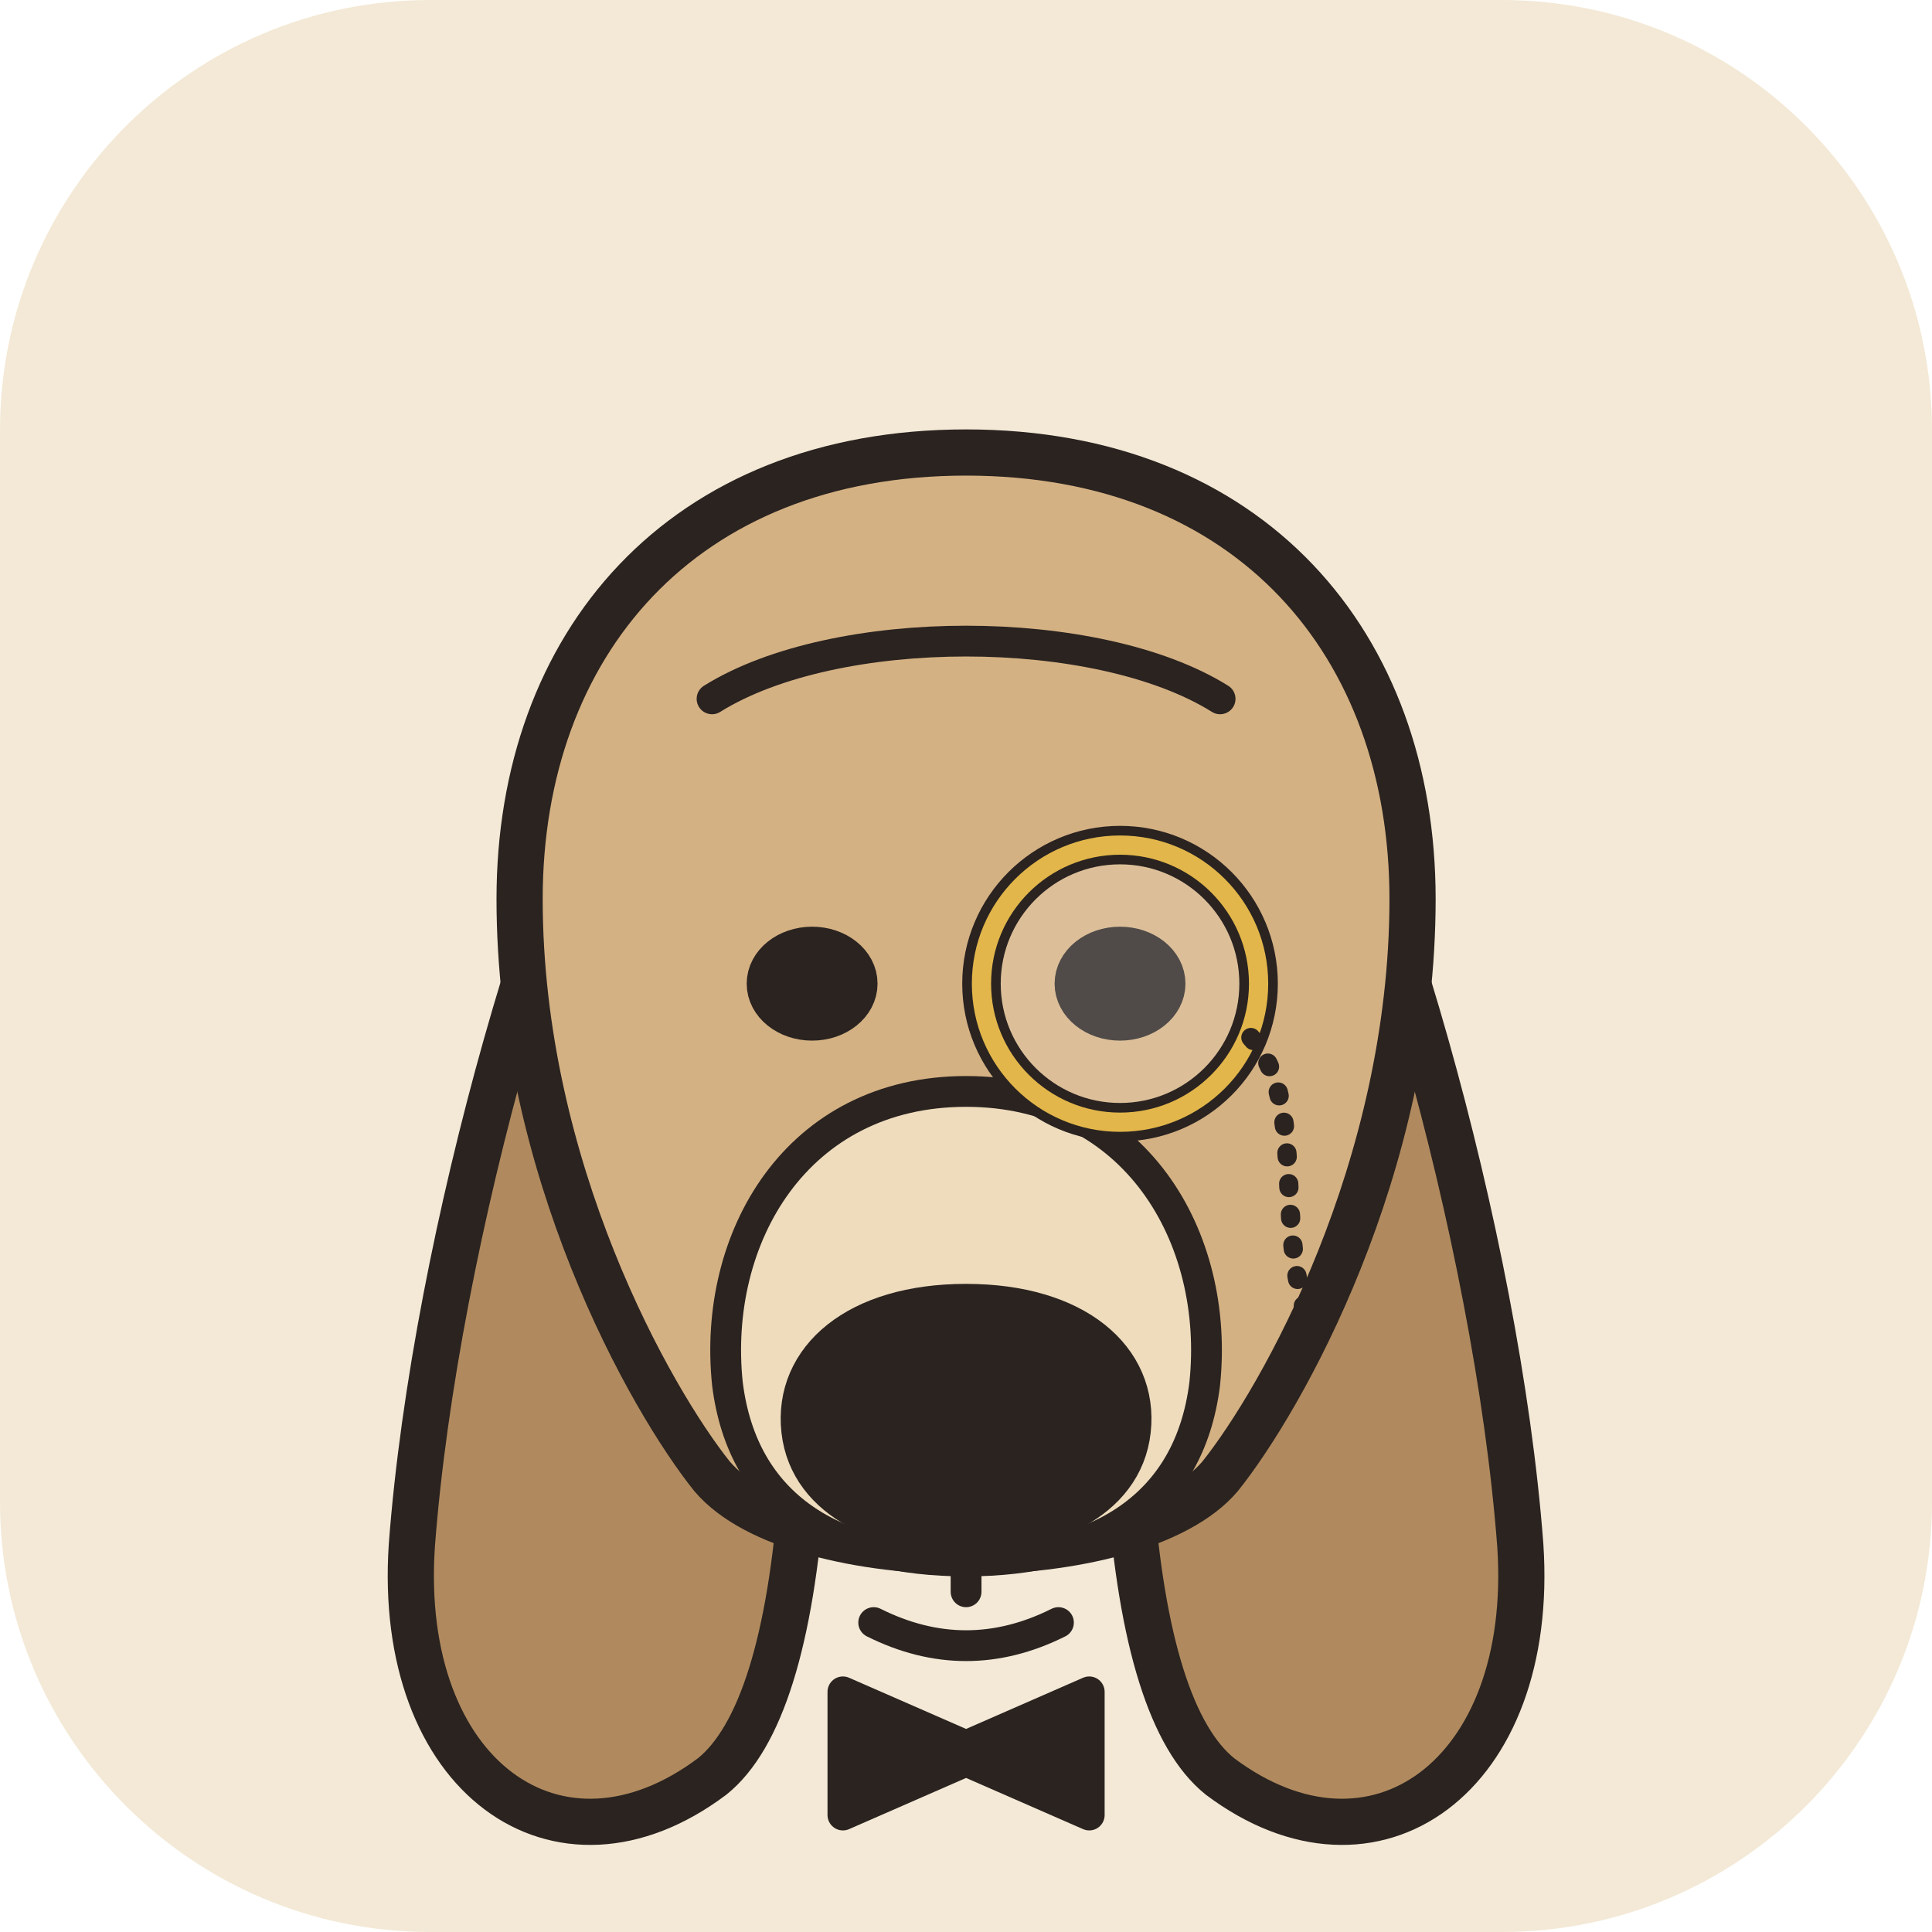
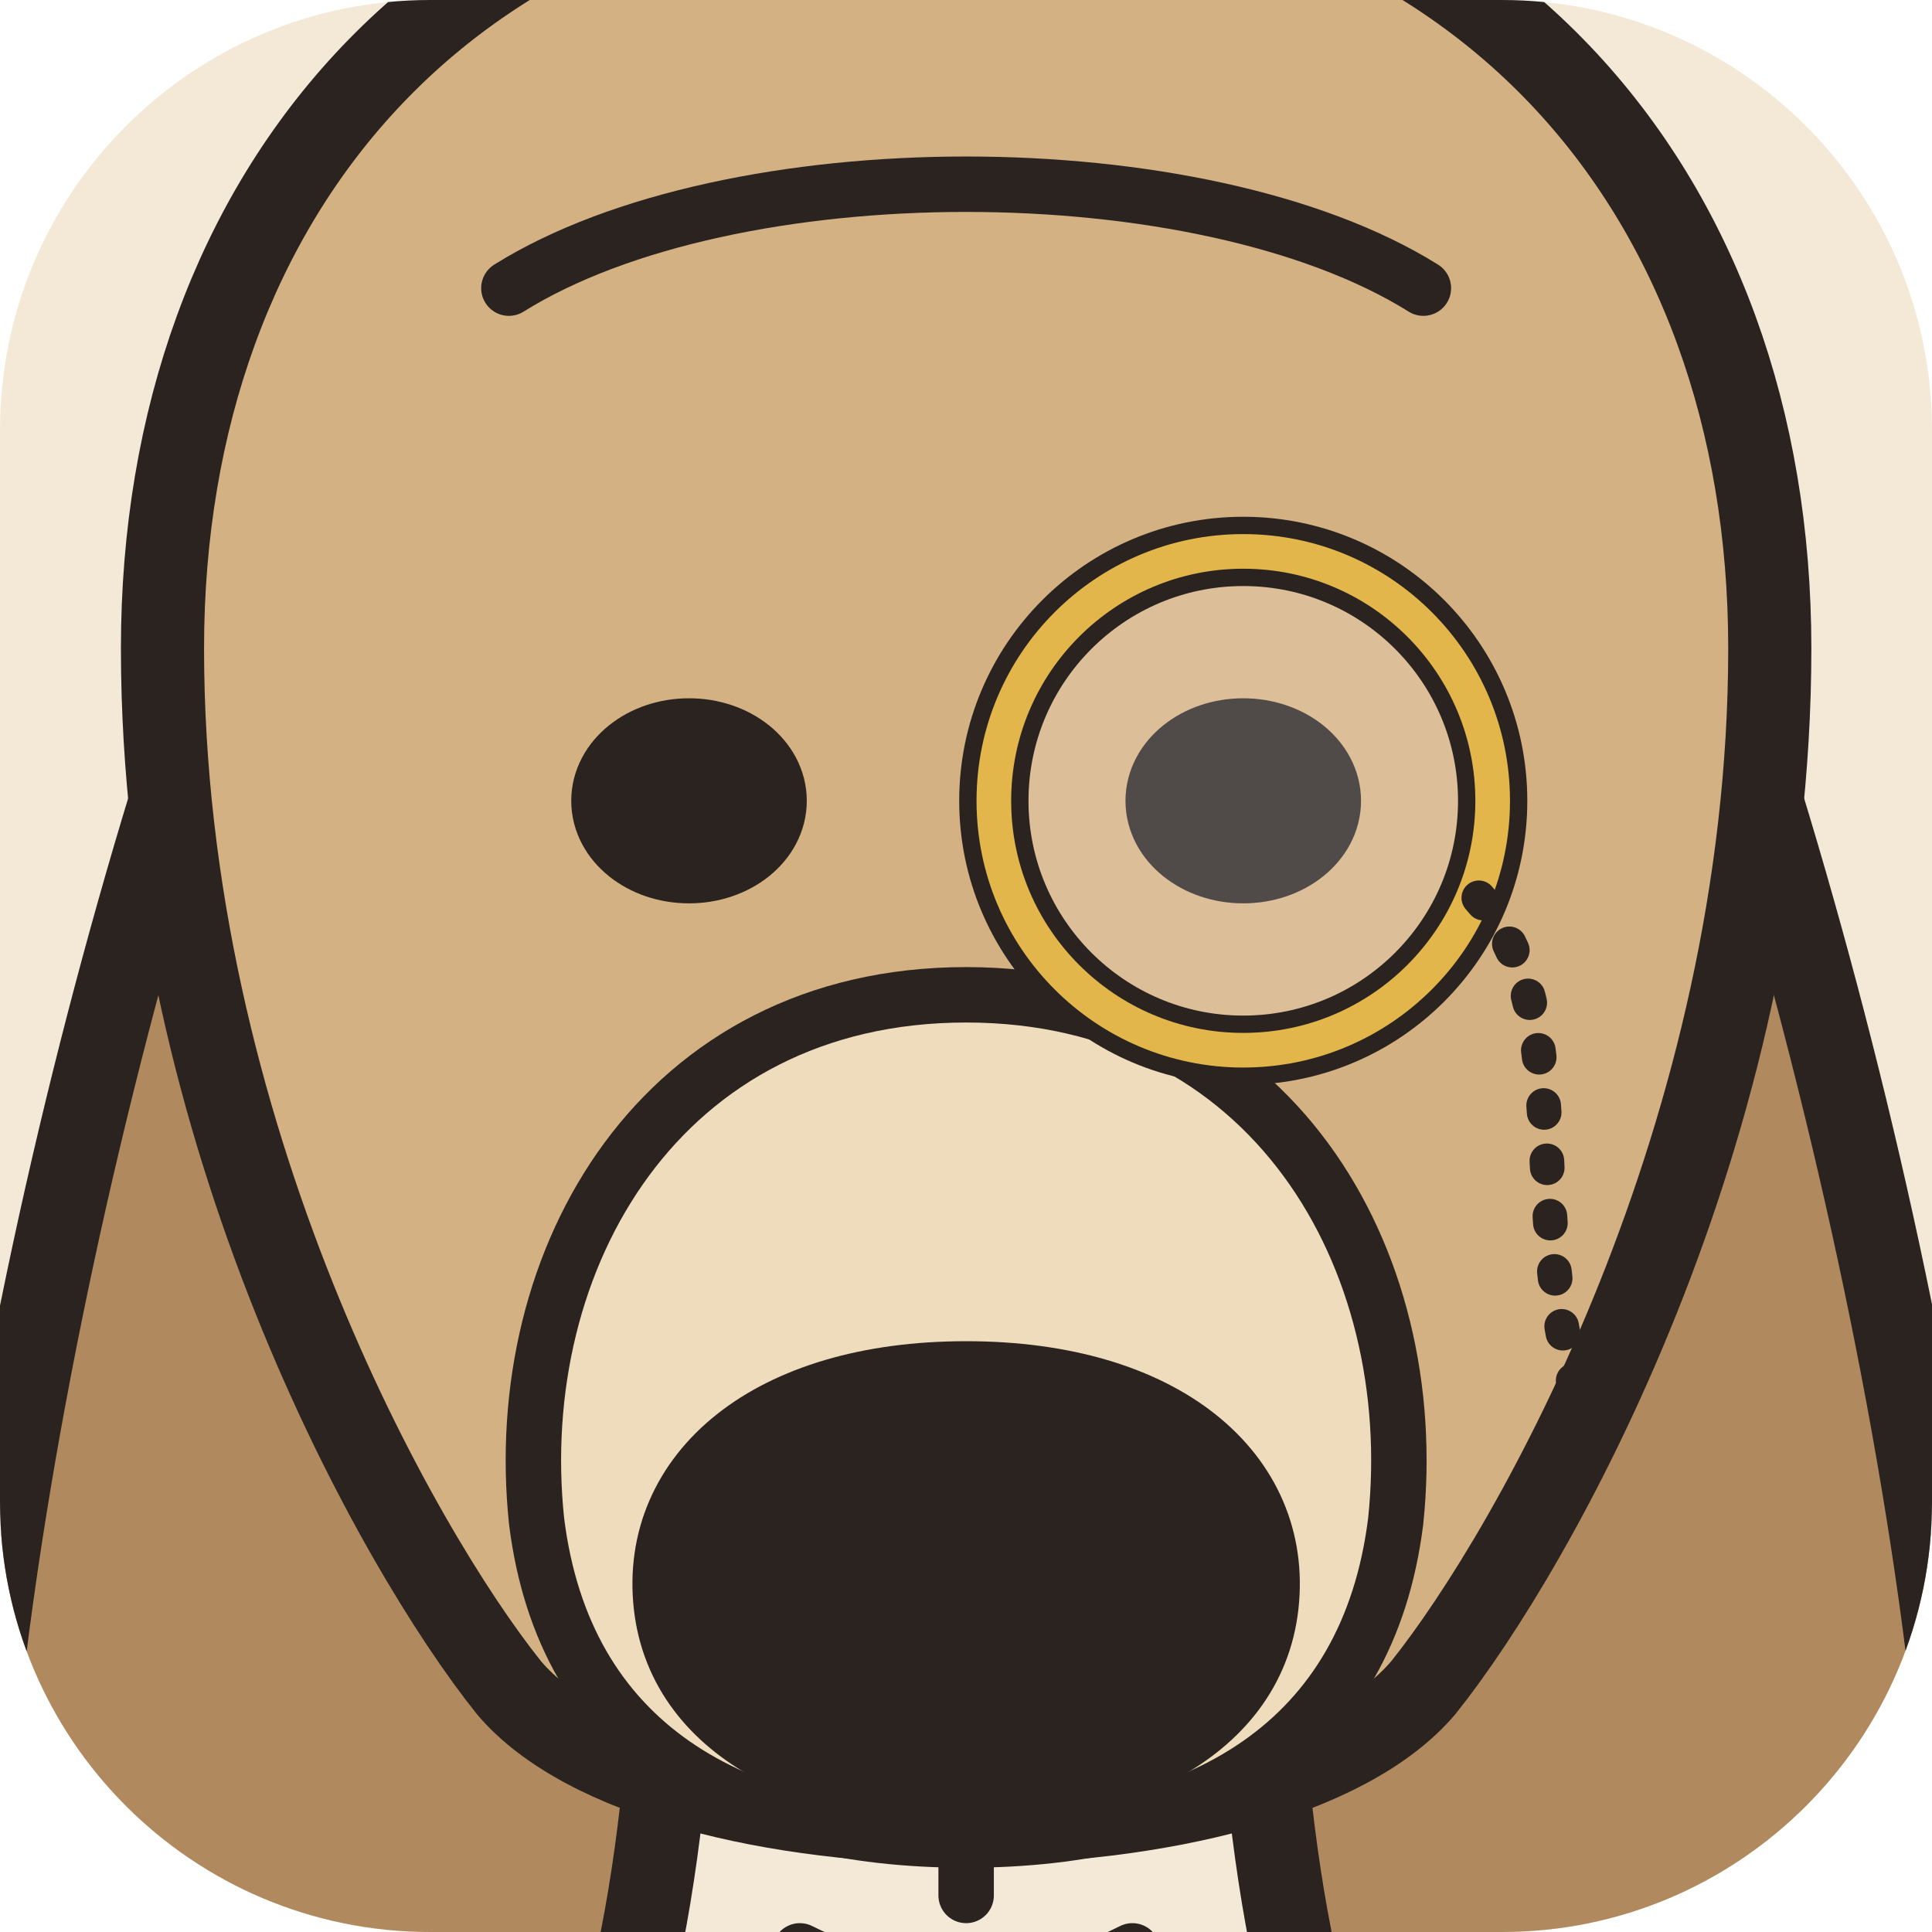
<svg xmlns="http://www.w3.org/2000/svg" viewBox="0 0 512 512" width="512" height="512">
  <defs>
    <clipPath id="sq">
      <rect width="512" height="512" rx="114" />
    </clipPath>
  </defs>
  <g clip-path="url(#sq)">
    <rect width="512" height="512" rx="114" fill="#f3e9d6" />
-     <g transform="translate(0,22) scale(1.02) translate(-5,0)" stroke="#2a2320" stroke-width="12" stroke-linejoin="round">
-       <path d="M176 150 C 150 190 118 300 112 380 C 108 440 150 470 190 440 C 215 420 222 340 206 200 Z" fill="#b08a5e" />
-       <path d="M336 150 C 362 190 394 300 400 380 C 404 440 362 470 322 440 C 297 420 290 340 306 200 Z" fill="#b08a5e" />
-       <path d="M256 96 C 330 96 372 146 372 212 C 372 282 338 342 322 362 C 300 388 212 388 190 362 C 174 342 140 282 140 212 C 140 146 182 96 256 96 Z" fill="#d4b183" />
-       <path d="M256 262 C 300 262 322 300 318 338 C 314 370 290 384 256 384 C 222 384 198 370 194 338 C 190 300 212 262 256 262 Z" fill="#eedcbd" stroke-width="8" />
-       <path d="M190 160 C 222 140 290 140 322 160" fill="none" stroke-width="8" stroke-linecap="round" />
-       <path d="M256 318 C 284 318 300 332 298 350 C 296 368 276 376 256 376 C 236 376 216 368 214 350 C 212 332 228 318 256 318 Z" fill="#2a2320" />
-       <path d="M256 376 L256 392 M232 400 Q256 412 280 400" fill="none" stroke-width="8" stroke-linecap="round" />
-       <path d="M224 418 L256 432 L288 418 L288 450 L256 436 L224 450 Z" fill="#2a2320" stroke-width="8" />
-       <ellipse cx="216" cy="234" rx="11" ry="8.8" fill="#2a2320" />
-       <ellipse cx="296" cy="234" rx="11" ry="8.8" fill="#2a2320" />
-       <circle cx="296" cy="234" r="36" fill="rgba(255,255,255,.18)" stroke="#2a2320" stroke-width="10" />
-       <circle cx="296" cy="234" r="36" fill="none" stroke="#e2b64a" stroke-width="5" />
-       <path d="M330 248 C 346 266 334 300 348 330" fill="none" stroke-width="5" stroke-dasharray="1 7" stroke-linecap="round" />
+     <g transform="translate(256,256) scale(1.8) translate(-256,-285)">
+       <g transform="translate(0,22) scale(1.02) translate(-5,0)" stroke="#2a2320" stroke-width="12" stroke-linejoin="round">
+         <path d="M176 150 C 150 190 118 300 112 380 C 108 440 150 470 190 440 C 215 420 222 340 206 200 Z" fill="#b08a5e" />
+         <path d="M336 150 C 362 190 394 300 400 380 C 404 440 362 470 322 440 C 297 420 290 340 306 200 Z" fill="#b08a5e" />
+         <path d="M256 96 C 330 96 372 146 372 212 C 372 282 338 342 322 362 C 300 388 212 388 190 362 C 174 342 140 282 140 212 C 140 146 182 96 256 96 Z" fill="#d4b183" />
+         <path d="M256 262 C 300 262 322 300 318 338 C 314 370 290 384 256 384 C 222 384 198 370 194 338 C 190 300 212 262 256 262 Z" fill="#eedcbd" stroke-width="8" />
+         <path d="M190 160 C 222 140 290 140 322 160" fill="none" stroke-width="8" stroke-linecap="round" />
+         <path d="M256 318 C 284 318 300 332 298 350 C 296 368 276 376 256 376 C 236 376 216 368 214 350 C 212 332 228 318 256 318 Z" fill="#2a2320" />
+         <path d="M256 376 L256 392 M232 400 Q256 412 280 400" fill="none" stroke-width="8" stroke-linecap="round" />
+         <path d="M224 418 L256 432 L288 418 L288 450 L256 436 L224 450 Z" fill="#2a2320" stroke-width="8" />
+         <ellipse cx="216" cy="234" rx="11" ry="8.8" fill="#2a2320" />
+         <ellipse cx="296" cy="234" rx="11" ry="8.8" fill="#2a2320" />
+         <circle cx="296" cy="234" r="36" fill="rgba(255,255,255,.18)" stroke="#2a2320" stroke-width="10" />
+         <circle cx="296" cy="234" r="36" fill="none" stroke="#e2b64a" stroke-width="5" />
+         <path d="M330 248 C 346 266 334 300 348 330" fill="none" stroke-width="5" stroke-dasharray="1 7" stroke-linecap="round" />
+       </g>
    </g>
  </g>
</svg>
